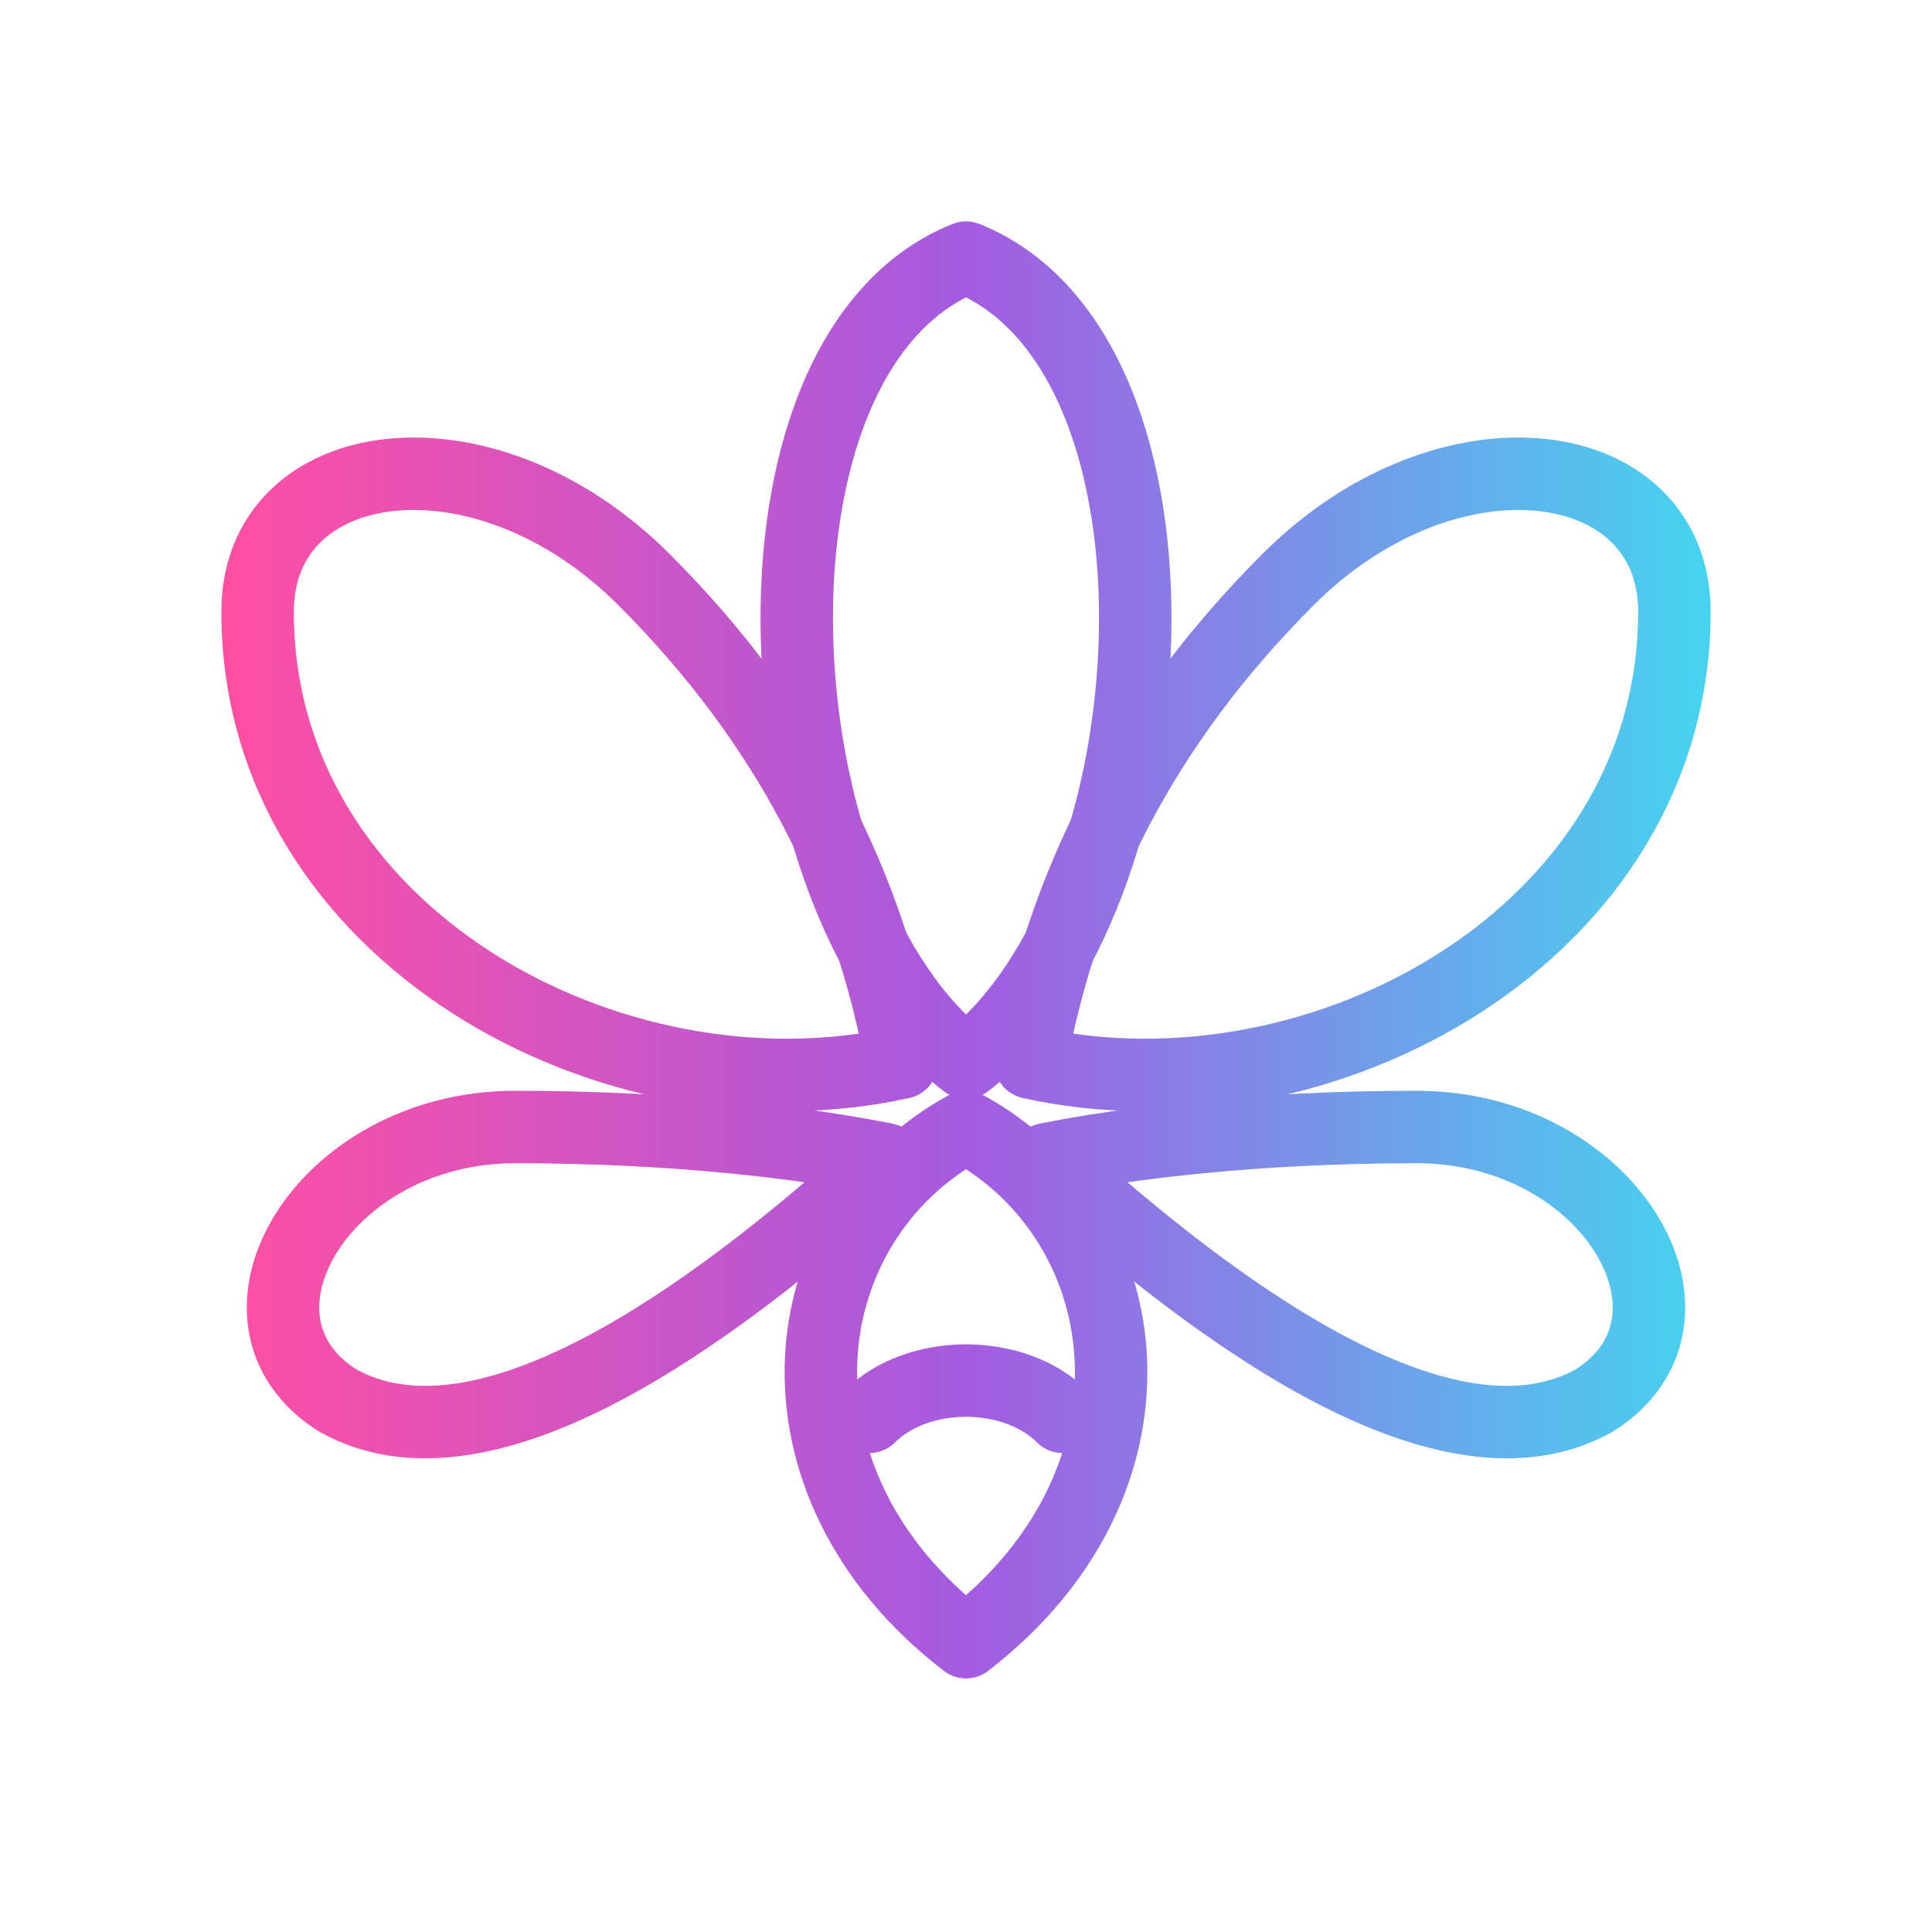
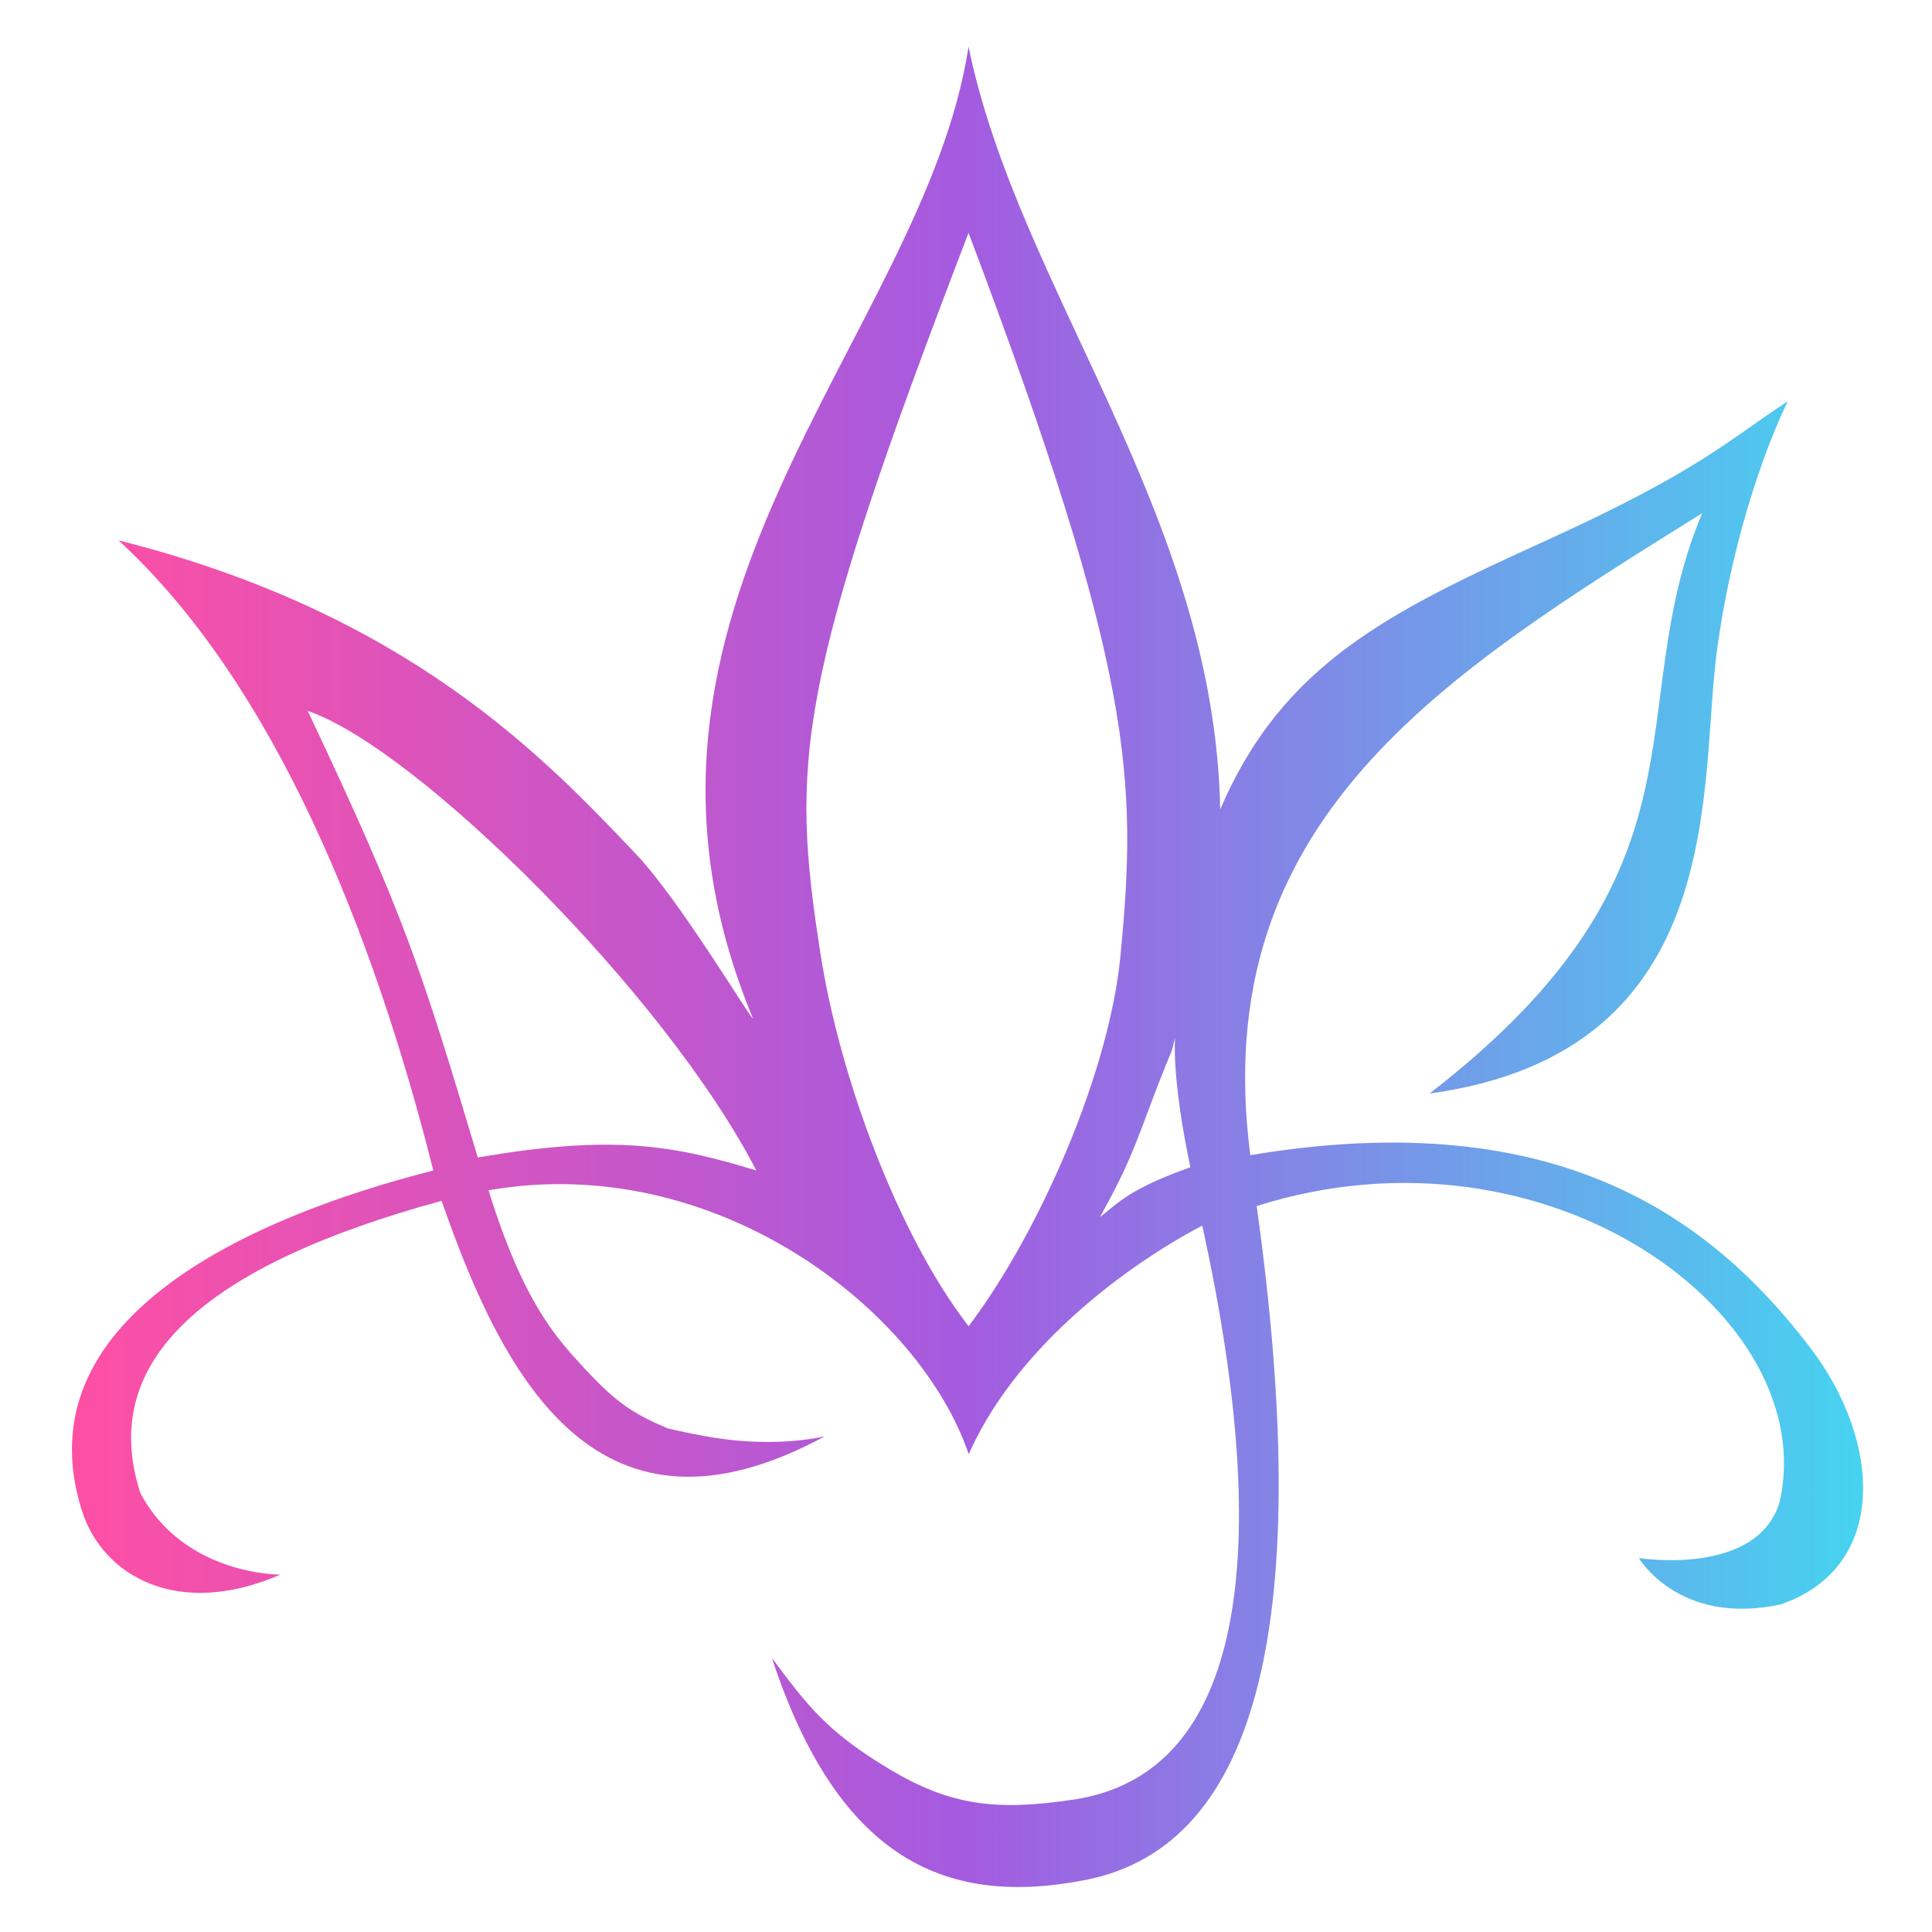
- <svg xmlns="http://www.w3.org/2000/svg" viewBox="0 0 120 120" fill="none">
+ <svg xmlns="http://www.w3.org/2000/svg" viewBox="196 75 248 248">
  <defs>
-     <linearGradient id="cg" x1="14" y1="0" x2="106" y2="0" gradientUnits="userSpaceOnUse">
+     <linearGradient id="cataleya" x1="205" y1="0" x2="435" y2="0" gradientUnits="userSpaceOnUse">
      <stop offset="0" stop-color="#ff4fa3" />
      <stop offset="0.5" stop-color="#a45be0" />
      <stop offset="1" stop-color="#46d3f0" />
    </linearGradient>
  </defs>
-   <g stroke="url(#cg)" stroke-width="4.5" stroke-linecap="round" stroke-linejoin="round">
-     <path d="M60 66 C47 56 45 22 60 16 C75 22 73 56 60 66 Z" />
-     <path d="M56 66 C38 70 16 58 16 38 C16 28 30 26 40 36 C49 45 54 55 56 66 Z" />
-     <path d="M64 66 C82 70 104 58 104 38 C104 28 90 26 80 36 C71 45 66 55 64 66 Z" />
-     <path d="M55 72 C44 82 30 92 21 87 C13 82 20 70 32 70 C42 70 50 71 55 72 Z" />
-     <path d="M65 72 C76 82 90 92 99 87 C107 82 100 70 88 70 C78 70 70 71 65 72 Z" />
-     <path d="M60 70 C49 76 47 92 60 102 C73 92 71 76 60 70 Z" />
-     <path d="M54 88 C57 85 63 85 66 88" />
-   </g>
+   <path fill="url(#cataleya)" fill-rule="evenodd" d="M 235.5 166.254 C 248.082 192.832 250.148 199.648 257.332 223.582 C 274.918 220.543 282.668 222.082 293.082 225.25 C 281.438 202.625 249.512 171.016 235.5 166.254 M 344.211 215.395 C 341.465 222.734 340.793 224.707 337.203 231.227 C 339.535 229.445 340.832 227.668 348.801 224.832 C 346.352 213.219 346.836 208.168 346.836 208.168 C 346.168 210.922 347 208.168 344.211 215.395 M 301.332 197.5 C 303.766 213.152 311.25 233.5 320.336 245.246 C 329.434 233.184 338.379 212.715 339.824 197.707 C 342 175.133 341.637 161.332 320.328 104.887 C 297.988 163 297.5 172.832 301.332 197.5 M 424.445 267.801 C 429.875 244 394.855 217.938 357.312 229.812 C 364.645 282.32 357.848 311.895 335.355 316.316 C 317.875 319.75 303.746 314.156 295.082 287.82 C 299.438 293.625 301.938 297.188 310.211 302.121 C 318.008 306.773 323.875 307.5 333.836 306 C 355.762 302.695 359.586 274.527 350.332 232.332 C 350.332 232.332 328.668 243 320.348 261.664 C 314 243 287.707 222.707 258.707 227.793 C 263.125 242 267.25 246.582 271 250.625 C 275.109 255.055 277.211 256.434 281.719 258.363 C 286.023 259.332 289.316 259.957 293.125 260.074 C 298.422 260.238 301.875 259.375 301.875 259.375 C 273 275 260.812 252.543 252.688 229.145 C 222.562 237.375 208.457 249.477 214.02 266.66 C 219.625 277.25 232 277.125 232 277.125 C 218.832 282.832 209.168 277.332 206.5 268.875 C 198.848 244.609 227.293 231.438 251.625 225.25 C 243.938 194.75 231.25 162.75 211.207 144.359 C 248.375 153.715 265.902 172.266 277.668 184.668 C 283.254 190.559 292.324 205.754 292.66 205.754 C 270.75 153 314.551 118.5 320.328 81 C 326.75 112.25 351.875 140.875 352.633 178.895 C 360.668 160.168 374.352 153.539 394.586 144.332 C 414.227 135.395 417.836 131.504 425.5 126.504 C 423.5 130.504 418.625 142.375 416.438 158.191 C 414 175.133 418.5 210 379.5 215.375 C 417 186.375 403.832 166.254 414.5 140.875 C 381.25 161.625 350.902 180.238 356.496 223.285 C 396.066 216.656 415.77 231.48 428.375 248 C 437.625 260.125 438.375 276.25 424.543 280.957 C 411.5 283.75 406.375 275 406.375 275 C 406.375 275 421.57 277.426 424.445 267.801" />
</svg>
